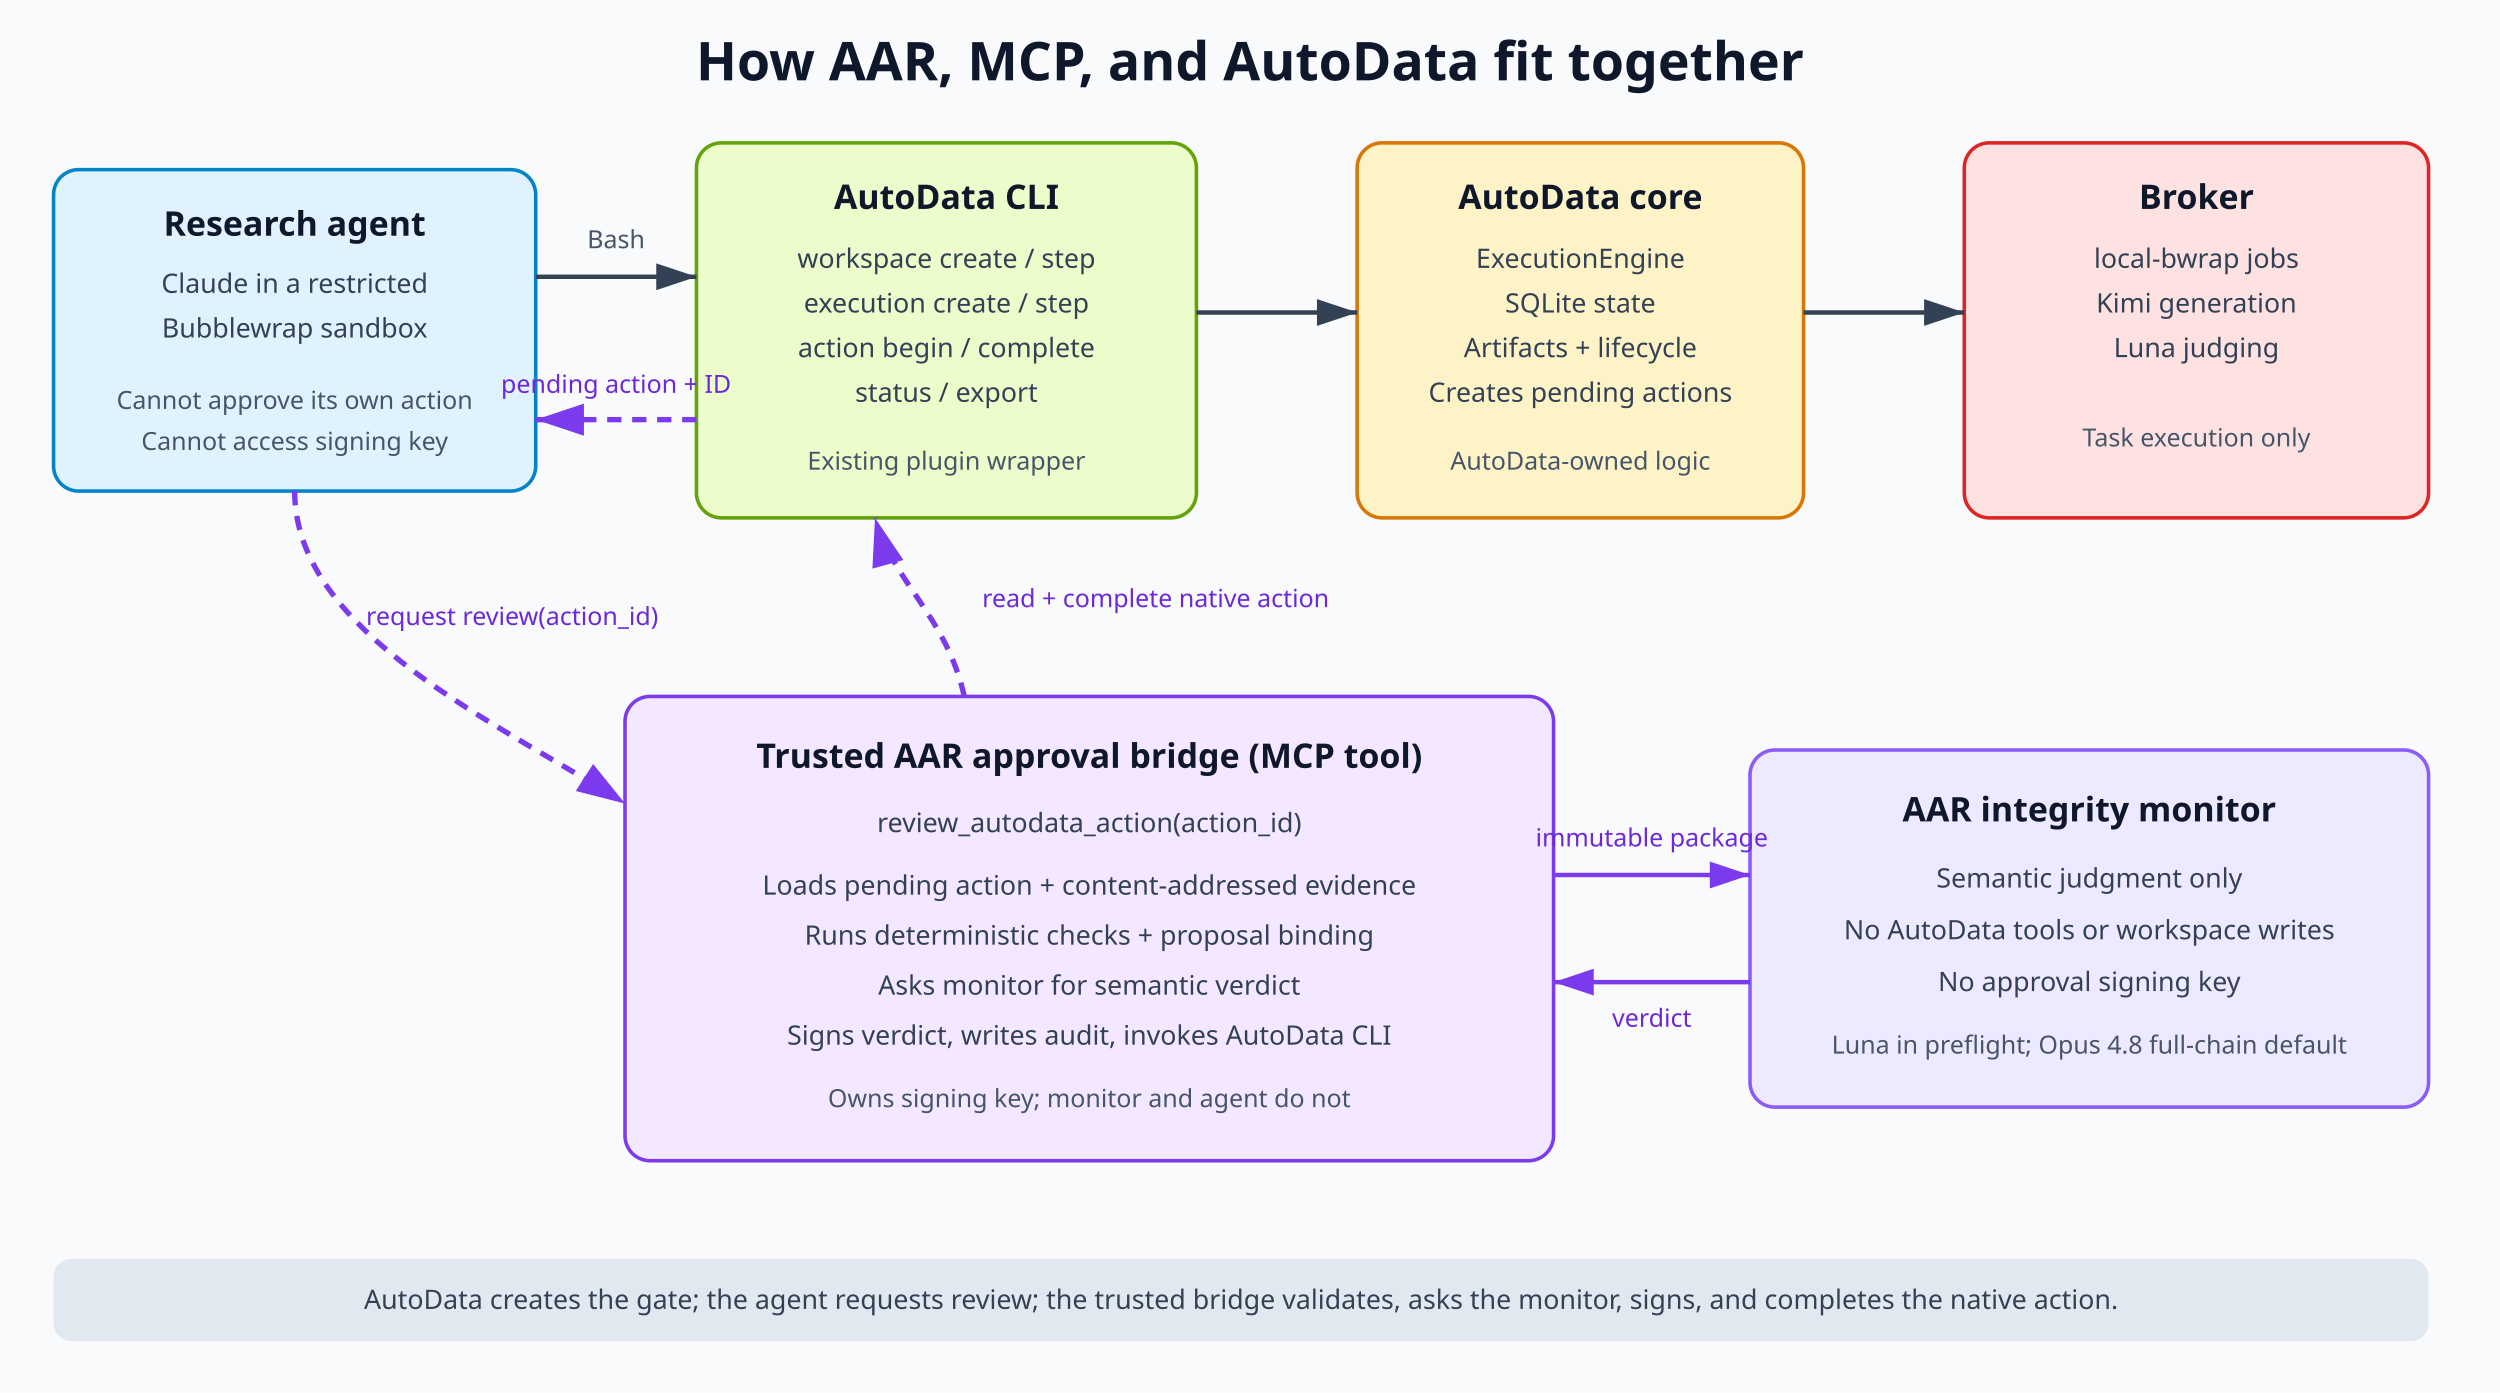
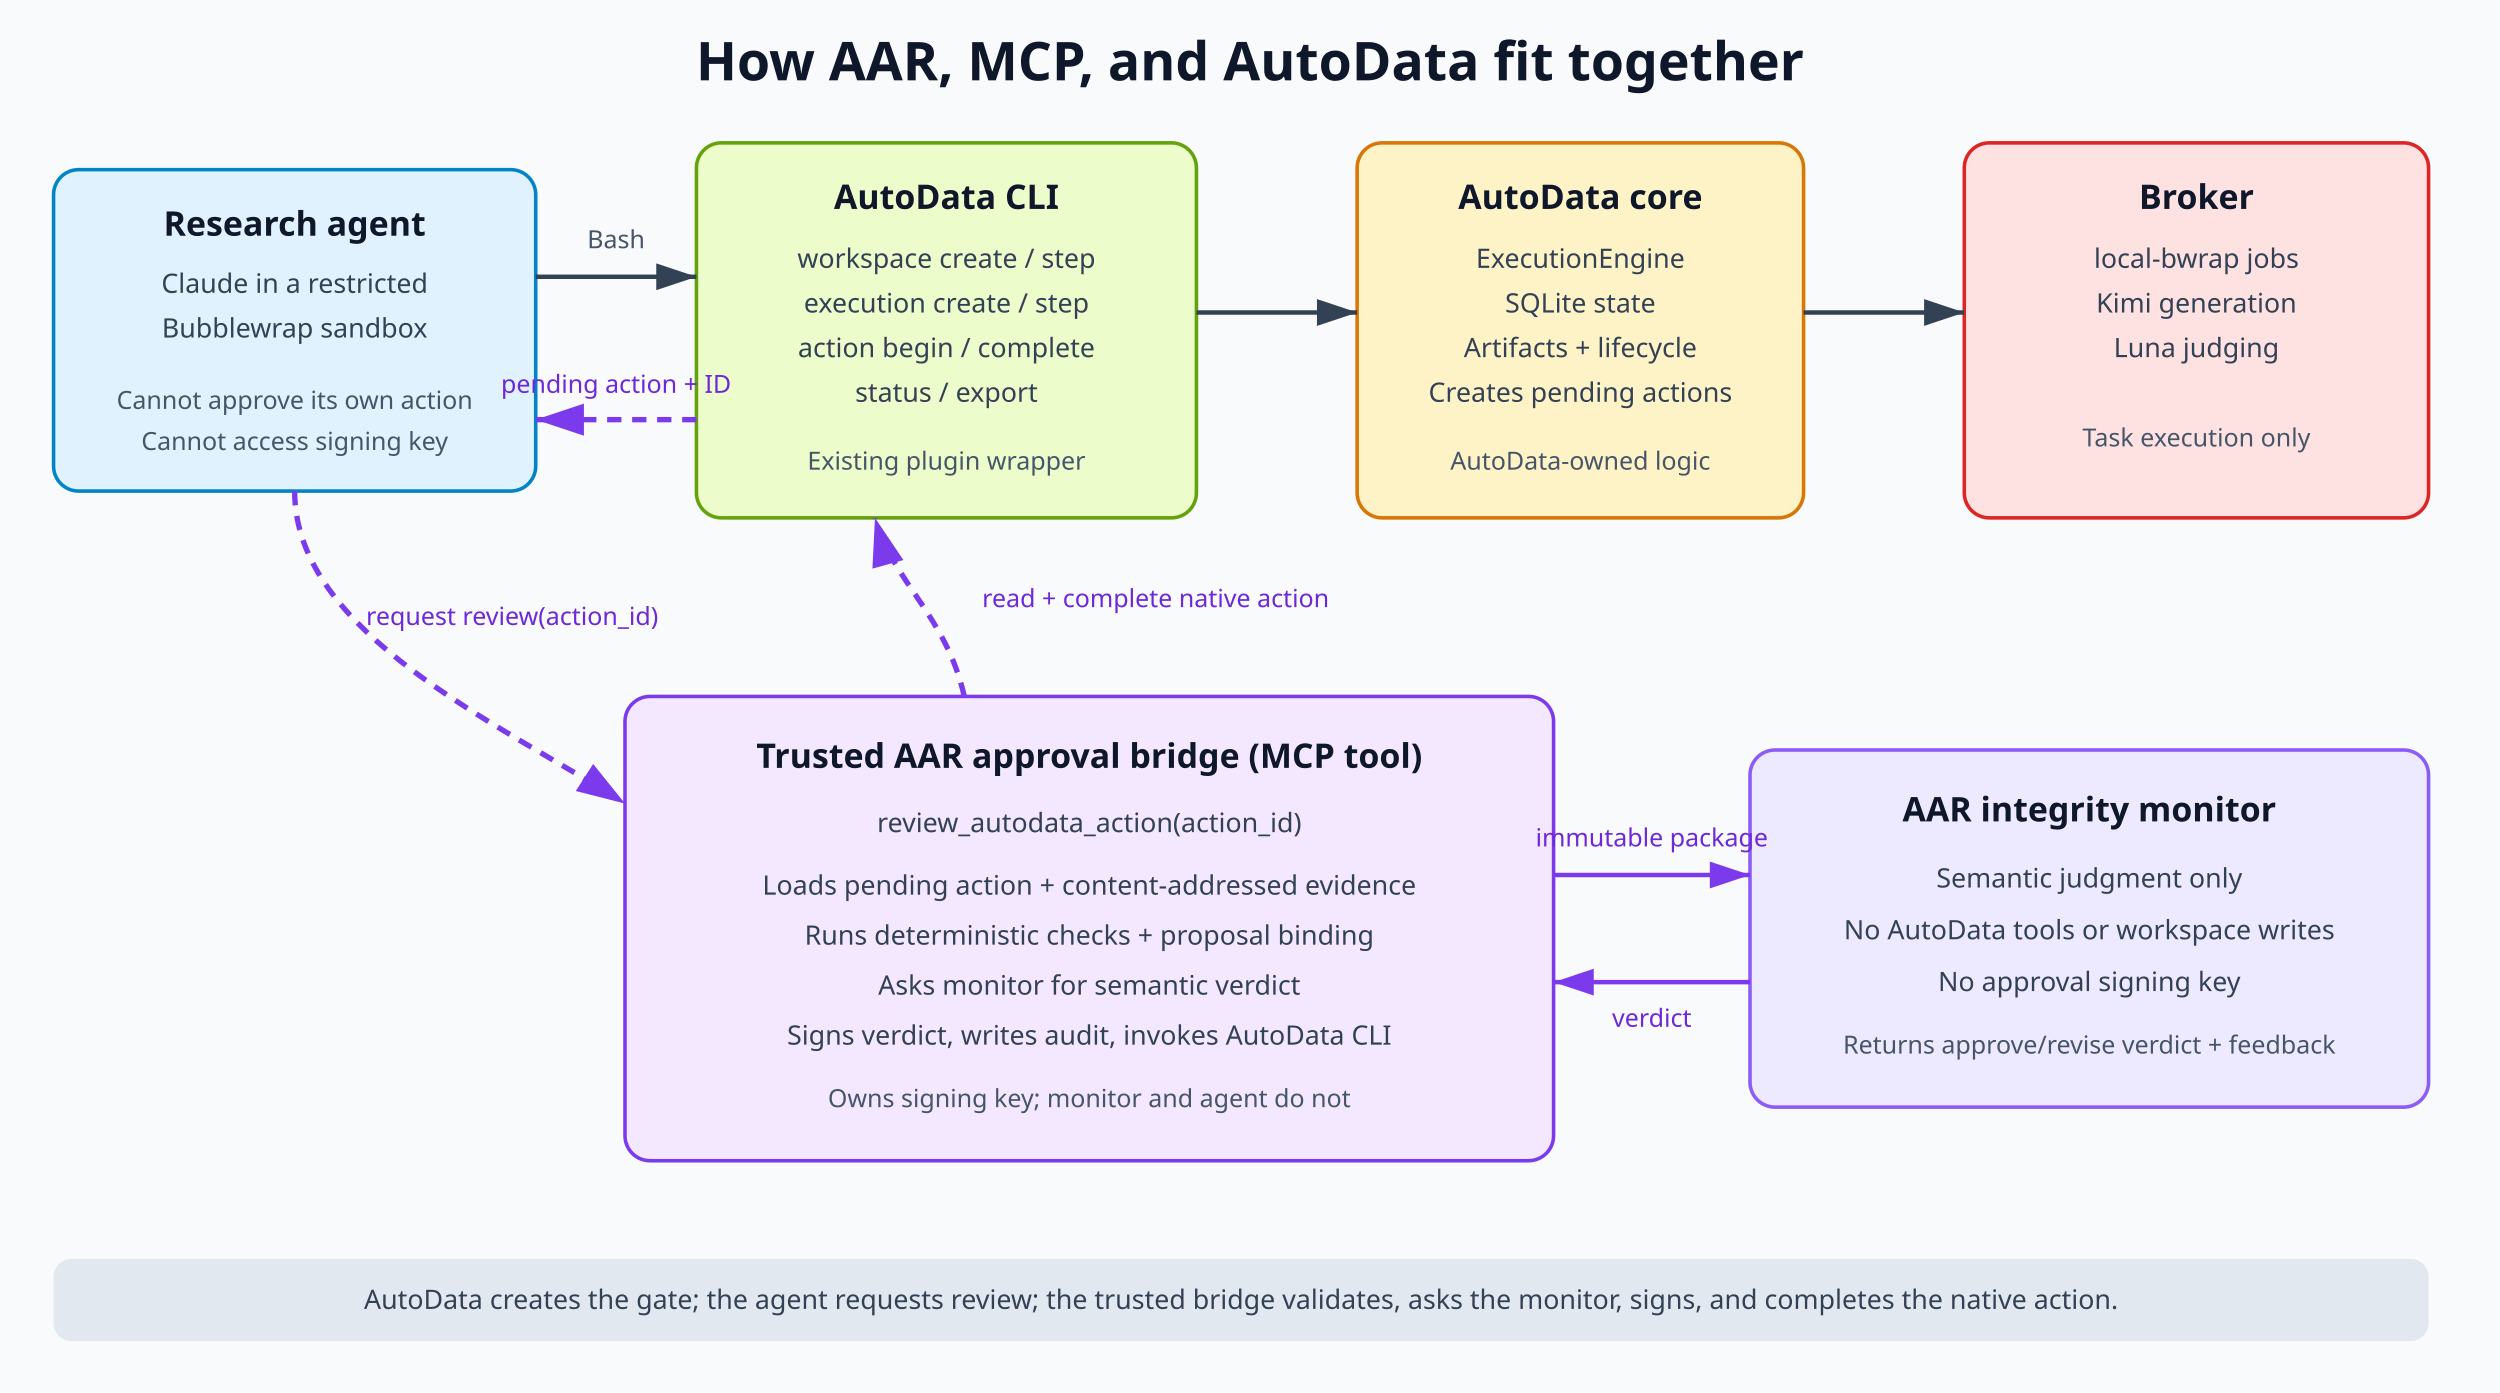
<svg xmlns="http://www.w3.org/2000/svg" width="1400" height="780" viewBox="0 0 1400 780">
  <defs>
    <marker id="arrow" markerWidth="10" markerHeight="10" refX="9" refY="3" orient="auto" markerUnits="strokeWidth">
      <path d="M0,0 L0,6 L9,3 z" fill="#334155" />
    </marker>
    <marker id="purple-arrow" markerWidth="10" markerHeight="10" refX="9" refY="3" orient="auto" markerUnits="strokeWidth">
      <path d="M0,0 L0,6 L9,3 z" fill="#7c3aed" />
    </marker>
    <style>
      .title { font: 700 30px sans-serif; fill: #0f172a; }
      .label { font: 700 19px sans-serif; fill: #0f172a; }
      .body { font: 15px sans-serif; fill: #334155; }
      .small { font: 14px sans-serif; fill: #475569; }
      .purple-small { font: 14px sans-serif; fill: #6d28d9; }
      .box { stroke-width: 2; rx: 14; ry: 14; }
      .arrow { stroke: #334155; stroke-width: 2.5; fill: none; marker-end: url(#arrow); }
      .dash { stroke: #7c3aed; stroke-width: 3; stroke-dasharray: 8 6; fill: none; marker-end: url(#purple-arrow); }
      .purple { stroke: #7c3aed; stroke-width: 2.5; fill: none; marker-end: url(#purple-arrow); }
    </style>
  </defs>
  <rect width="1400" height="780" fill="#f8fafc" />
  <text x="700" y="45" text-anchor="middle" class="title">How AAR, MCP, and AutoData fit together</text>
  <rect x="30" y="95" width="270" height="180" class="box" fill="#e0f2fe" stroke="#0284c7" />
  <text x="165" y="132" text-anchor="middle" class="label">Research agent</text>
  <text x="165" y="164" text-anchor="middle" class="body">Claude in a restricted</text>
  <text x="165" y="189" text-anchor="middle" class="body">Bubblewrap sandbox</text>
  <text x="165" y="229" text-anchor="middle" class="small">Cannot approve its own action</text>
  <text x="165" y="252" text-anchor="middle" class="small">Cannot access signing key</text>
  <rect x="390" y="80" width="280" height="210" class="box" fill="#ecfccb" stroke="#65a30d" />
  <text x="530" y="117" text-anchor="middle" class="label">AutoData CLI</text>
  <text x="530" y="150" text-anchor="middle" class="body">workspace create / step</text>
  <text x="530" y="175" text-anchor="middle" class="body">execution create / step</text>
  <text x="530" y="200" text-anchor="middle" class="body">action begin / complete</text>
  <text x="530" y="225" text-anchor="middle" class="body">status / export</text>
  <text x="530" y="263" text-anchor="middle" class="small">Existing plugin wrapper</text>
  <rect x="760" y="80" width="250" height="210" class="box" fill="#fef3c7" stroke="#d97706" />
  <text x="885" y="117" text-anchor="middle" class="label">AutoData core</text>
  <text x="885" y="150" text-anchor="middle" class="body">ExecutionEngine</text>
  <text x="885" y="175" text-anchor="middle" class="body">SQLite state</text>
  <text x="885" y="200" text-anchor="middle" class="body">Artifacts + lifecycle</text>
  <text x="885" y="225" text-anchor="middle" class="body">Creates pending actions</text>
  <text x="885" y="263" text-anchor="middle" class="small">AutoData-owned logic</text>
  <rect x="1100" y="80" width="260" height="210" class="box" fill="#fee2e2" stroke="#dc2626" />
  <text x="1230" y="117" text-anchor="middle" class="label">Broker</text>
  <text x="1230" y="150" text-anchor="middle" class="body">local-bwrap jobs</text>
  <text x="1230" y="175" text-anchor="middle" class="body">Kimi generation</text>
  <text x="1230" y="200" text-anchor="middle" class="body">Luna judging</text>
  <text x="1230" y="250" text-anchor="middle" class="small">Task execution only</text>
  <path d="M300 155 L390 155" class="arrow" />
  <text x="345" y="139" text-anchor="middle" class="small">Bash</text>
  <path d="M670 175 L760 175" class="arrow" />
  <path d="M1010 175 L1100 175" class="arrow" />
  <path d="M390 235 L300 235" class="dash" />
  <text x="345" y="220" text-anchor="middle" class="purple-small">pending action + ID</text>
  <rect x="350" y="390" width="520" height="260" class="box" fill="#f3e8ff" stroke="#7c3aed" />
  <text x="610" y="430" text-anchor="middle" class="label">Trusted AAR approval bridge (MCP tool)</text>
  <text x="610" y="466" text-anchor="middle" class="body">review_autodata_action(action_id)</text>
  <text x="610" y="501" text-anchor="middle" class="body">Loads pending action + content-addressed evidence</text>
  <text x="610" y="529" text-anchor="middle" class="body">Runs deterministic checks + proposal binding</text>
  <text x="610" y="557" text-anchor="middle" class="body">Asks monitor for semantic verdict</text>
  <text x="610" y="585" text-anchor="middle" class="body">Signs verdict, writes audit, invokes AutoData CLI</text>
  <text x="610" y="620" text-anchor="middle" class="small">Owns signing key; monitor and agent do not</text>
  <rect x="980" y="420" width="380" height="200" class="box" fill="#ede9fe" stroke="#8b5cf6" />
  <text x="1170" y="460" text-anchor="middle" class="label">AAR integrity monitor</text>
  <text x="1170" y="497" text-anchor="middle" class="body">Semantic judgment only</text>
  <text x="1170" y="526" text-anchor="middle" class="body">No AutoData tools or workspace writes</text>
  <text x="1170" y="555" text-anchor="middle" class="body">No approval signing key</text>
-   <text x="1170" y="590" text-anchor="middle" class="small">Luna in preflight; Opus 4.8 full-chain default</text>
+   <text x="1170" y="590" text-anchor="middle" class="small">Returns approve/revise verdict + feedback</text>
  <path d="M165 275 C165 355 280 405 350 450" class="dash" />
  <text x="205" y="350" class="purple-small">request review(action_id)</text>
  <path d="M540 390 C530 345 500 326 490 290" class="dash" />
  <text x="550" y="340" class="purple-small">read + complete native action</text>
  <path d="M870 490 L980 490" class="purple" />
  <text x="925" y="474" text-anchor="middle" class="purple-small">immutable package</text>
  <path d="M980 550 L870 550" class="purple" />
  <text x="925" y="575" text-anchor="middle" class="purple-small">verdict</text>
  <rect x="30" y="705" width="1330" height="46" rx="10" fill="#e2e8f0" />
  <text x="695" y="733" text-anchor="middle" class="body">AutoData creates the gate; the agent requests review; the trusted bridge validates, asks the monitor, signs, and completes the native action.</text>
</svg>
